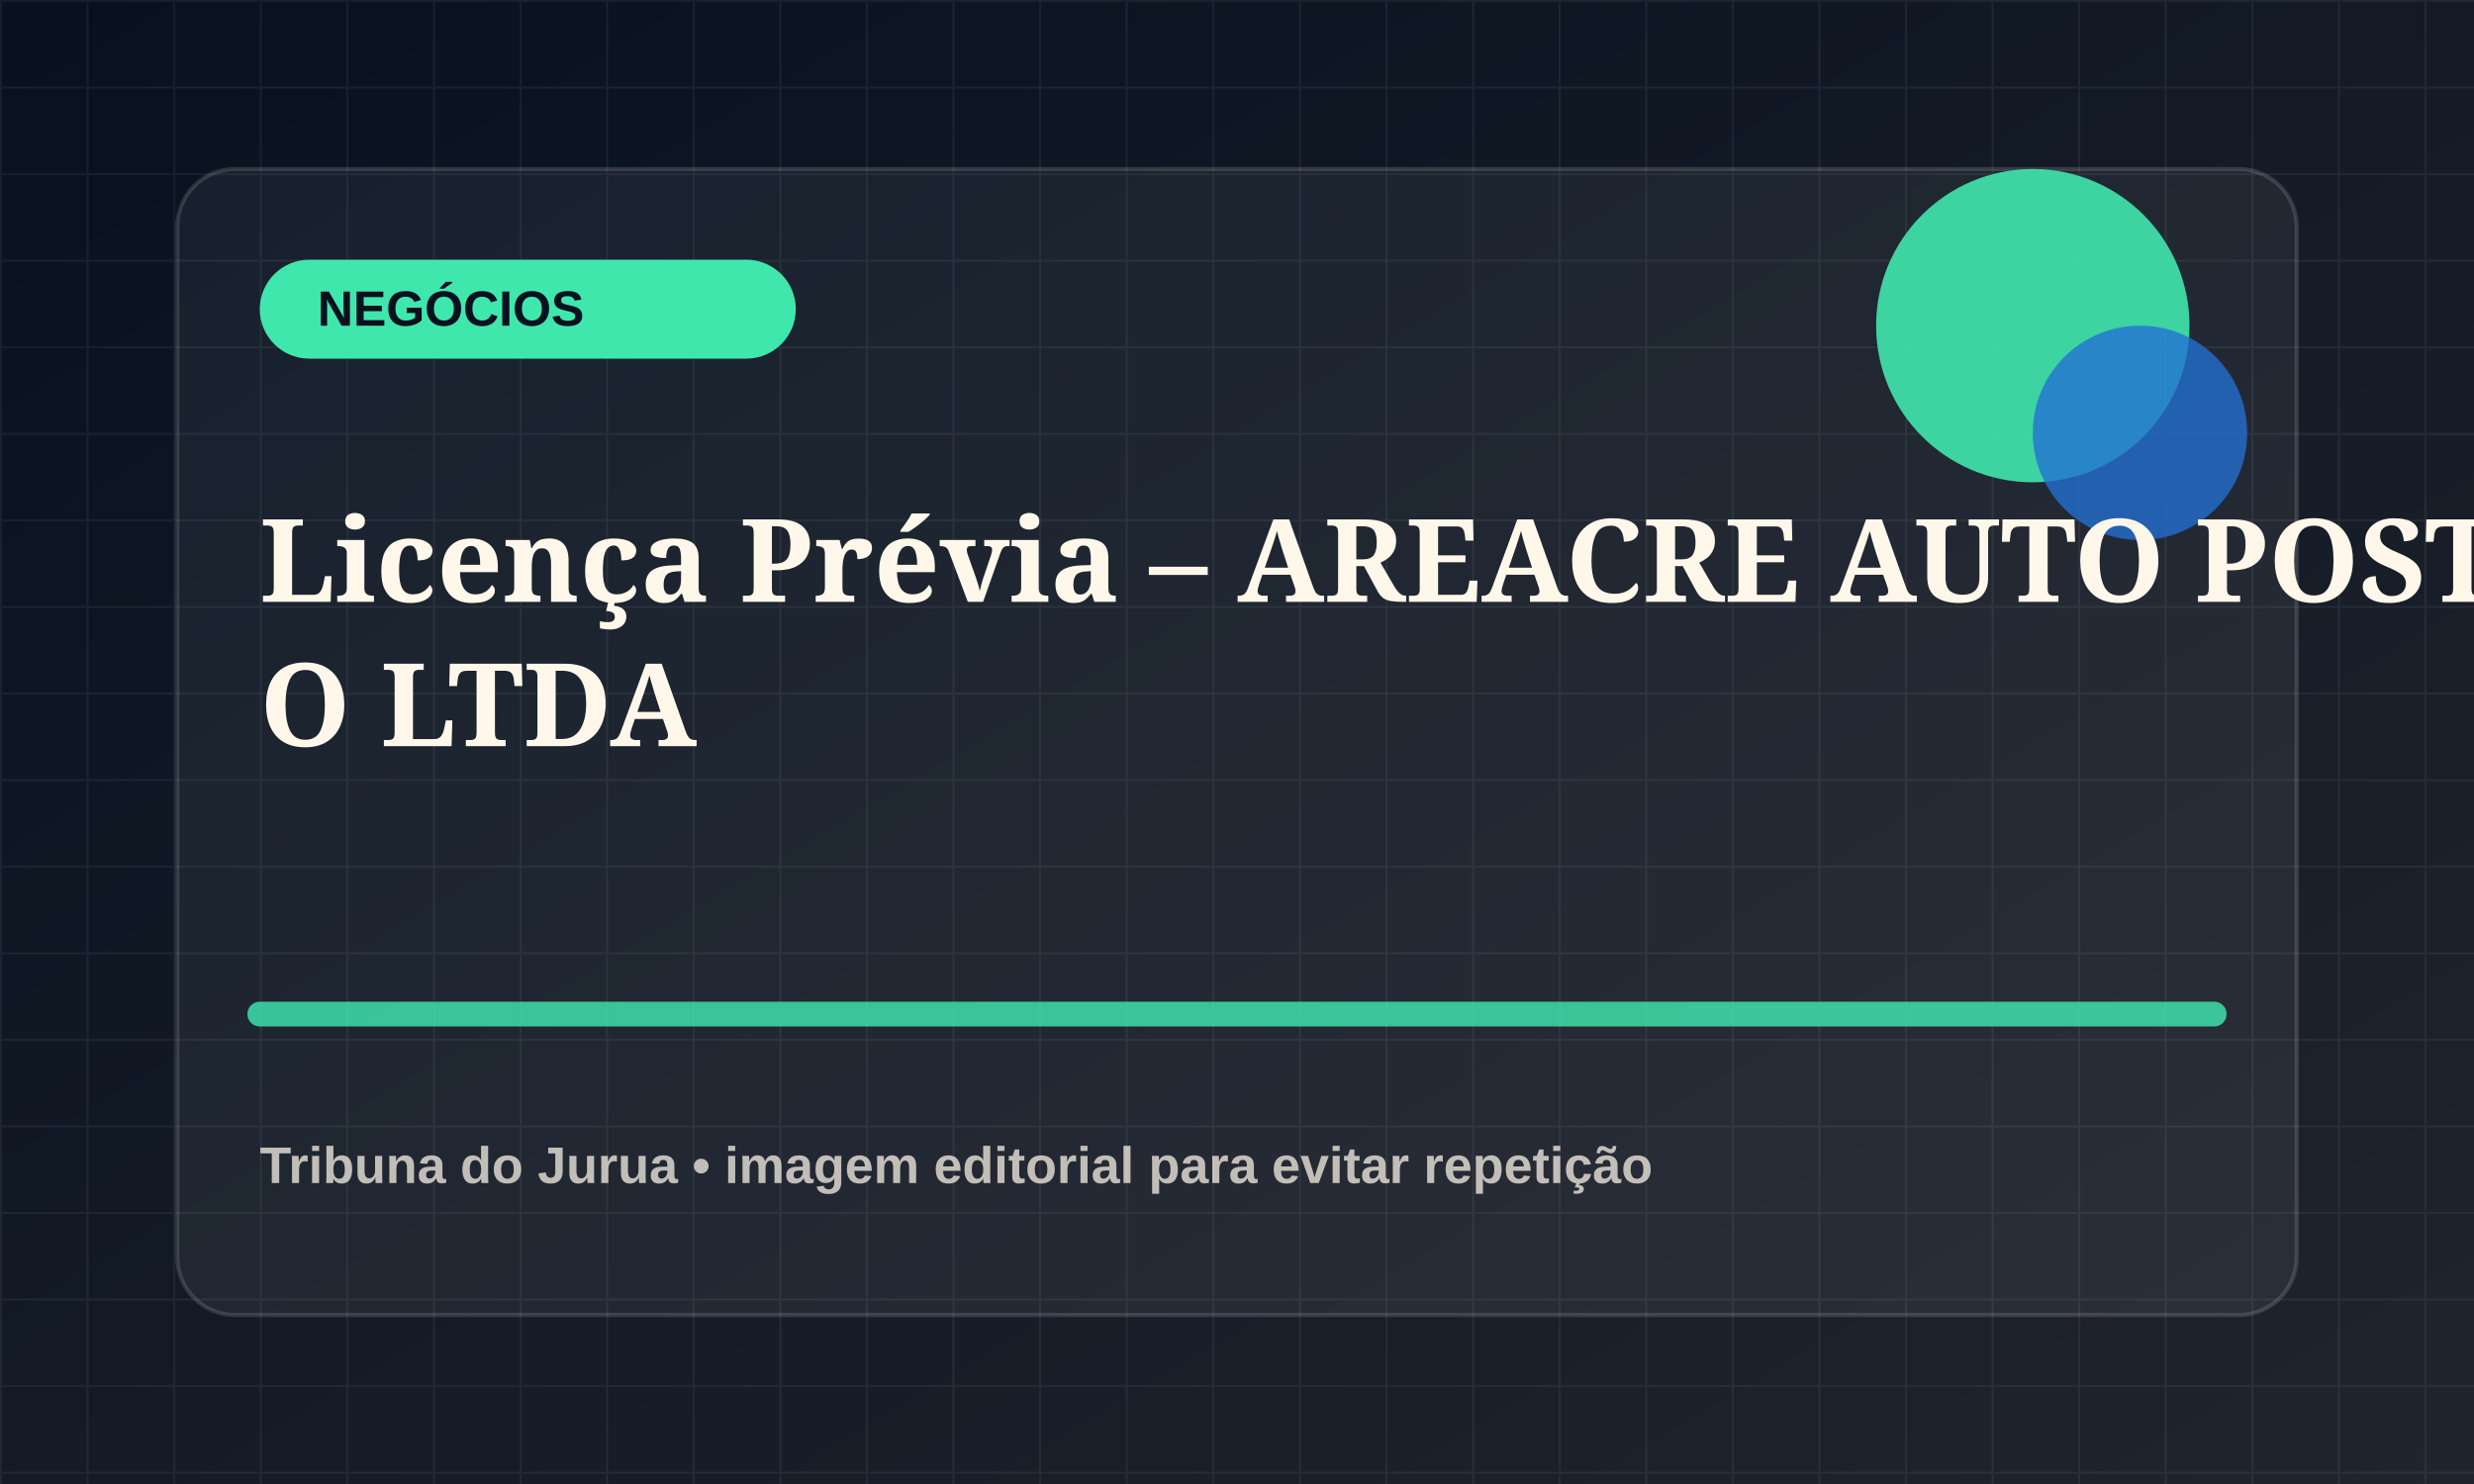
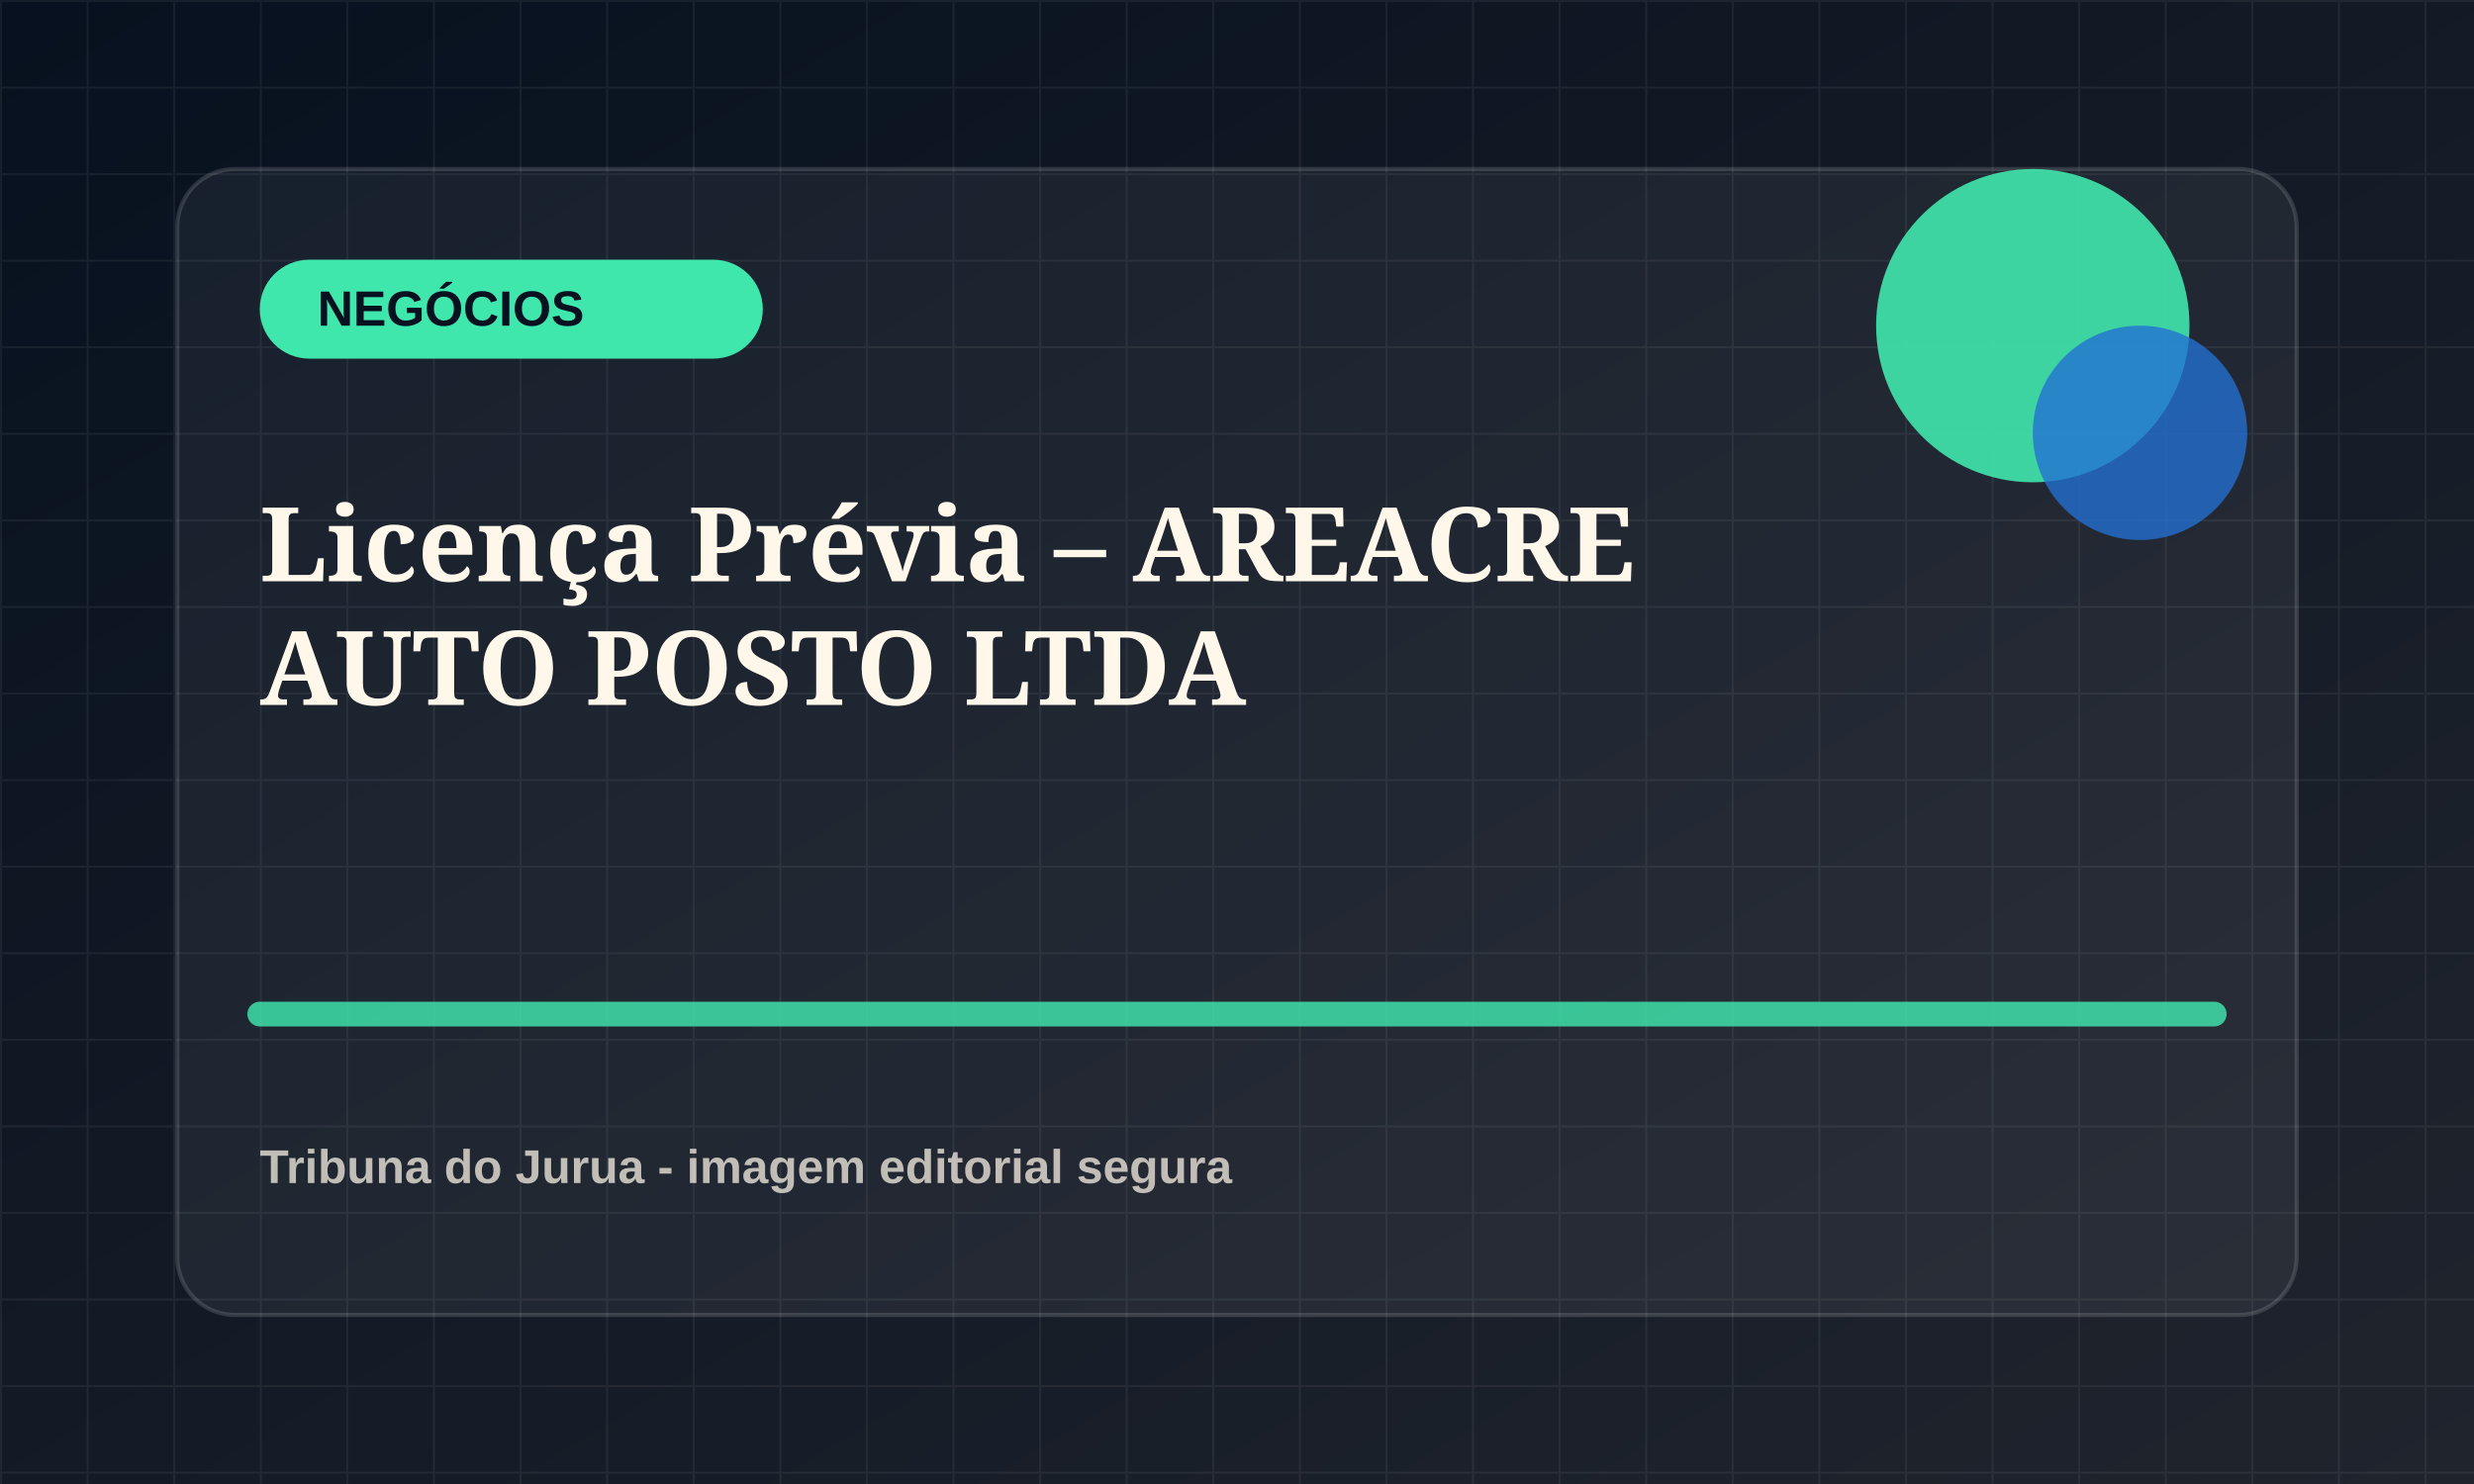
<svg xmlns="http://www.w3.org/2000/svg" viewBox="0 0 1200 720">
  <defs>
    <linearGradient id="bg" x1="0" x2="1" y1="0" y2="1">
      <stop offset="0" stop-color="#07111f" />
      <stop offset="1" stop-color="#20242d" />
    </linearGradient>
    <pattern id="grid" width="42" height="42" patternUnits="userSpaceOnUse">
      <path d="M42 0H0v42" fill="none" stroke="rgba(255,255,255,.055)" stroke-width="2" />
    </pattern>
  </defs>
  <rect width="1200" height="720" fill="url(#bg)" />
  <rect width="1200" height="720" fill="url(#grid)" />
  <rect x="86" y="82" width="1028" height="556" rx="28" fill="rgba(255,255,255,.055)" stroke="rgba(255,255,255,.14)" stroke-width="2" />
-   <rect x="126" y="126" width="260" height="48" rx="24" fill="hsl(159 78% 58%)" />
+   <rect x="126" y="126" width="244" height="48" rx="24" fill="hsl(159 78% 58%)" />
  <text x="154" y="158" fill="#07111f" font-family="Arial, sans-serif" font-size="24" font-weight="800">NEGÓCIOS</text>
  <circle cx="986" cy="158" r="76" fill="hsl(159 78% 58%)" opacity=".9" />
  <circle cx="1038" cy="210" r="52" fill="hsl(214 72% 48%)" opacity=".78" />
  <path d="M126 492h948" stroke="hsl(159 78% 58%)" stroke-width="12" stroke-linecap="round" opacity=".82" />
-   <text x="126" y="292" fill="#fff8ea" font-family="Georgia, serif" font-size="56" font-weight="700">
-     <tspan x="126" dy="0">Licença Prévia – AREACRE AUTO POST</tspan>
-     <tspan x="126" dy="70">O LTDA</tspan>
-     <tspan x="126" dy="70" />
+   <text x="126" y="282" fill="#fff8ea" font-family="Georgia, serif" font-size="50" font-weight="700">
+     <tspan x="126" dy="0">Licença Prévia – AREACRE</tspan>
+     <tspan x="126" dy="60">AUTO POSTO LTDA</tspan>
  </text>
-   <text x="126" y="574" fill="rgba(255,248,234,.72)" font-family="Arial, sans-serif" font-size="25" font-weight="700">Tribuna do Jurua • imagem editorial para evitar repetição</text>
+   <text x="126" y="574" fill="rgba(255,248,234,.72)" font-family="Arial, sans-serif" font-size="23" font-weight="700">Tribuna do Jurua - imagem editorial segura</text>
</svg>
